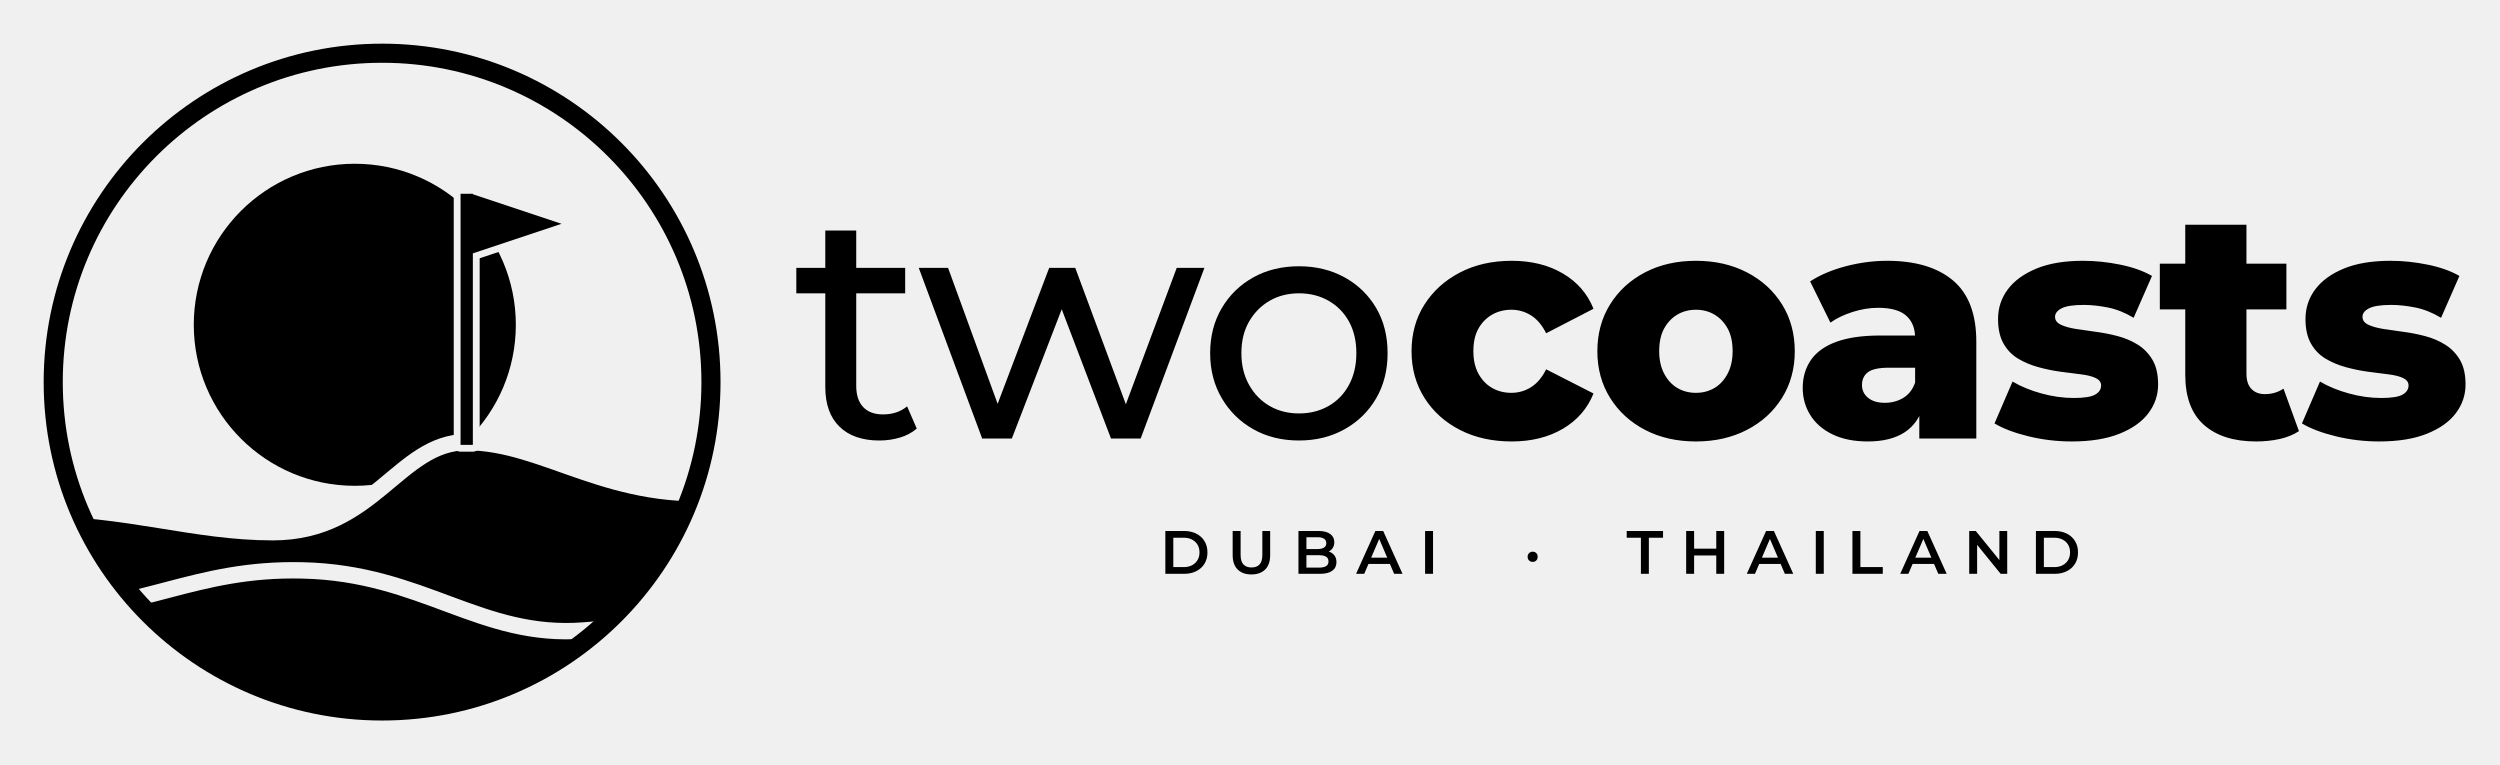
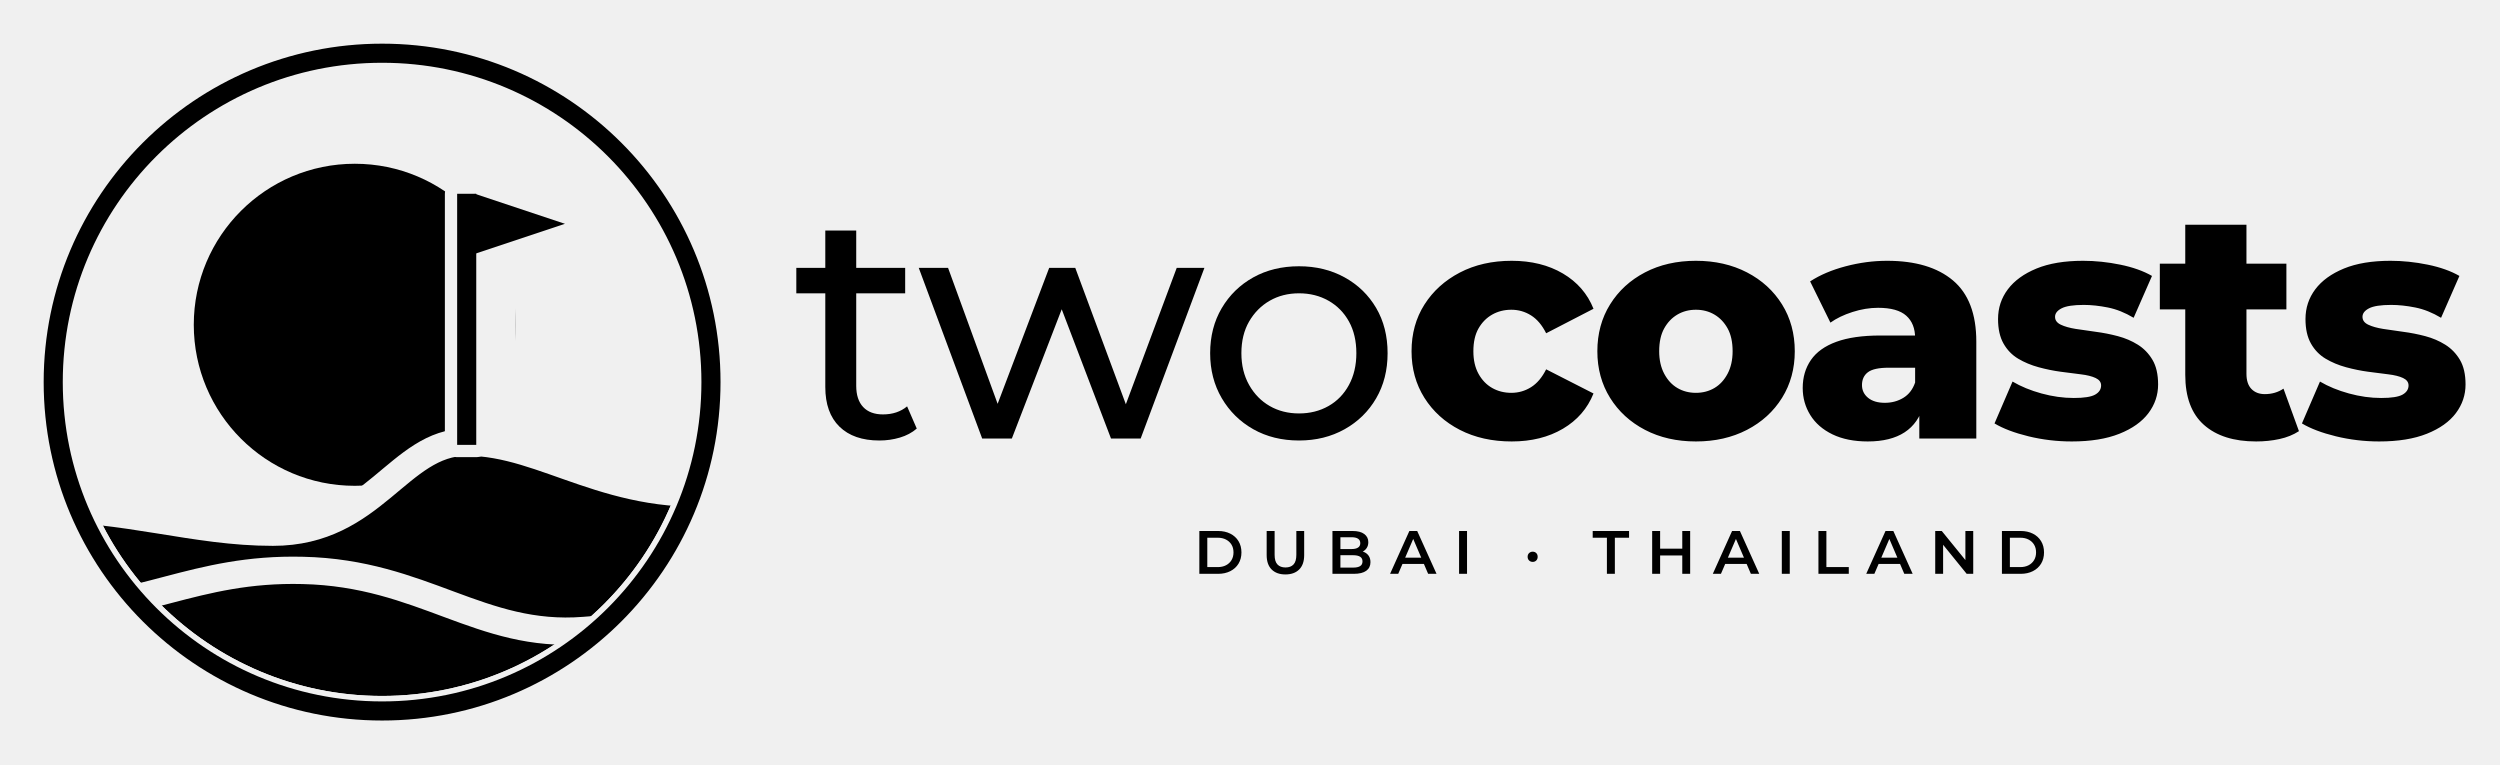
<svg xmlns="http://www.w3.org/2000/svg" viewBox="0 0 1832 560" width="1832" height="560" role="img" aria-labelledby="t">
  <g transform="translate(24 24)">
    <defs>
      <clipPath id="logo-mono-black-m-badge">
-         <circle cx="256" cy="256" r="244" />
+         <circle cx="256" cy="256" r="230" />
      </clipPath>
      <mask id="logo-mono-black-m-cut">
        <rect width="512" height="512" fill="#fff" />
-         <path d="M0 348 C70 348 118 366 176 366 C250 366 268 300 318 300 C376 300 424 346 512 336 V512 H0 Z" fill="none" stroke="#000" stroke-width="12" />
-         <path d="M0 424 C80 424 118 392 198 394 C286 396 328 444 404 438 C462 434 490 412 512 408 V512 H0 Z" fill="none" stroke="#000" stroke-width="12" />
-         <path d="M313.5 118 H322.5 V302 H313.5 Z" fill="#000" stroke="#000" stroke-width="10" stroke-linejoin="round" />
-         <path d="M321.5 118 L387.5 140 L321.5 162 Z" fill="#000" stroke="#000" stroke-width="10" stroke-linejoin="round" />
+         <rect x="318" y="118" width="36" height="182" fill="#000" />
+         <path d="M0 348 C70 348 118 366 176 366 C250 366 268 300 318 300 C376 300 424 346 512 336 V512 H0 Z" fill="none" stroke="#000" stroke-width="20" />
+         <path d="M0 424 C80 424 118 392 198 394 C286 396 328 444 404 438 C462 434 490 412 512 408 V512 H0 Z" fill="none" stroke="#000" stroke-width="20" />
+         <path d="M311 118 H325 V302 H311 Z" fill="#000" stroke="#000" stroke-width="18" stroke-linejoin="round" />
+         <path d="M324 118 L390 140 L324 162 Z" fill="#000" stroke="#000" stroke-width="18" stroke-linejoin="round" />
      </mask>
    </defs>
    <circle cx="256" cy="256" r="241" fill="none" stroke="#000000" stroke-width="14" />
    <g clip-path="url(#logo-mono-black-m-badge)" mask="url(#logo-mono-black-m-cut)" fill="#000000">
      <circle cx="236" cy="214" r="118" />
      <path d="M0 348 C70 348 118 366 176 366 C250 366 268 300 318 300 C376 300 424 346 512 336 V512 H0 Z" />
      <path d="M0 424 C80 424 118 392 198 394 C286 396 328 444 404 438 C462 434 490 412 512 408 V512 H0 Z" />
    </g>
-     <path d="M313.5 118 H322.5 V302 H313.5 Z" fill="#000000" />
-     <path d="M321.5 118 L387.5 140 L321.5 162 Z" fill="#000000" />
+     <path d="M311 118 H325 V302 H311 Z" fill="#000000" />
+     <path d="M324 118 L390 140 L324 162 Z" fill="#000000" />
  </g>
  <g transform="translate(580 137.3)">
    <path id="logo-mono-black-w-two" d="M64.43 185.50Q45.55 185.50 35.16 175.35Q24.78 165.20 24.78 146.32L24.78 31.62L47.44 31.62L47.44 145.38Q47.44 155.52 52.51 160.95Q57.58 166.38 67.02 166.38Q77.64 166.38 84.72 160.48L91.80 176.76Q86.61 181.25 79.41 183.37Q72.22 185.50 64.43 185.50ZM3.54 77.64L3.54 59.00L83.31 59.00L83.31 77.64ZM139.75 184.08L93.26 59.00L114.74 59.00L156.04 172.28L145.89 172.28L188.84 59.00L207.96 59.00L249.97 172.28L240.05 172.28L282.30 59.00L302.59 59.00L255.87 184.08L234.15 184.08L194.74 80.71L201.35 80.71L161.47 184.08ZM371.93 185.50Q353.05 185.50 338.42 177.24Q323.79 168.98 315.29 154.46Q306.80 139.95 306.80 121.54Q306.80 102.90 315.29 88.50Q323.79 74.10 338.42 65.96Q353.05 57.82 371.93 57.82Q390.58 57.82 405.33 65.96Q420.08 74.10 428.45 88.38Q436.83 102.66 436.83 121.54Q436.83 140.18 428.45 154.58Q420.08 168.98 405.33 177.24Q390.58 185.50 371.93 185.50ZM371.93 165.67Q383.97 165.67 393.53 160.24Q403.08 154.82 408.51 144.79Q413.94 134.76 413.94 121.54Q413.94 108.09 408.51 98.29Q403.08 88.50 393.53 83.07Q383.97 77.64 371.93 77.64Q359.90 77.64 350.46 83.07Q341.02 88.50 335.35 98.29Q329.69 108.09 329.69 121.54Q329.69 134.76 335.35 144.79Q341.02 154.82 350.46 160.24Q359.90 165.67 371.93 165.67Z" fill="#000000" />
    <path id="logo-mono-black-w-coasts" d="M527.77 186.20Q506.30 186.20 489.78 177.71Q473.26 169.21 463.82 154.23Q454.38 139.24 454.38 120.12Q454.38 100.77 463.82 85.90Q473.26 71.04 489.78 62.42Q506.30 53.81 527.77 53.81Q549.48 53.81 565.30 63.13Q581.11 72.45 587.72 88.97L553.02 106.91Q548.54 97.94 541.93 93.81Q535.32 89.68 527.54 89.68Q519.75 89.68 513.49 93.22Q507.24 96.76 503.46 103.37Q499.69 109.98 499.69 120.12Q499.69 129.80 503.46 136.64Q507.24 143.49 513.49 147.03Q519.75 150.57 527.54 150.57Q535.32 150.57 541.93 146.44Q548.54 142.31 553.02 133.34L587.72 151.04Q581.11 167.56 565.30 176.88Q549.48 186.20 527.77 186.20ZM662.76 186.20Q641.75 186.20 625.47 177.71Q609.18 169.21 599.86 154.23Q590.54 139.24 590.54 120.12Q590.54 100.77 599.86 85.79Q609.18 70.80 625.47 62.30Q641.75 53.81 662.76 53.81Q683.76 53.81 700.16 62.30Q716.56 70.80 725.89 85.79Q735.21 100.77 735.21 120.12Q735.21 139.24 725.89 154.23Q716.56 169.21 700.16 177.71Q683.76 186.20 662.76 186.20ZM662.76 150.57Q670.31 150.57 676.33 147.03Q682.34 143.49 686.00 136.53Q689.66 129.56 689.66 120.12Q689.66 109.98 686.00 103.37Q682.34 96.76 676.33 93.22Q670.31 89.68 662.76 89.68Q655.20 89.68 649.19 93.22Q643.17 96.76 639.51 103.37Q635.85 109.98 635.85 120.12Q635.85 129.56 639.51 136.53Q643.17 143.49 649.19 147.03Q655.20 150.57 662.76 150.57ZM826.47 184.08L826.47 160.24L823.40 154.34L823.40 110.45Q823.40 99.83 816.91 94.05Q810.42 88.26 796.26 88.26Q787.05 88.26 777.50 91.33Q767.94 94.40 761.33 99.12L746.46 68.91Q757.32 61.83 772.54 57.82Q787.76 53.81 802.87 53.81Q834.02 53.81 851.13 68.20Q868.24 82.60 868.24 113.04L868.24 184.08ZM788.71 186.20Q773.60 186.20 762.86 181.01Q752.13 175.82 746.58 166.85Q741.03 157.88 741.03 147.03Q741.03 135.23 747.05 126.50Q753.07 117.76 765.70 113.16Q778.32 108.56 797.91 108.56L828.12 108.56L828.12 132.16L804.05 132.16Q793.19 132.16 788.82 135.46Q784.46 138.77 784.46 144.90Q784.46 150.57 788.94 154.23Q793.43 157.88 801.21 157.88Q808.77 157.88 814.78 154.23Q820.80 150.57 823.40 143.02L829.53 159.54Q825.99 172.75 815.73 179.48Q805.46 186.20 788.71 186.20ZM938.22 186.20Q921.93 186.20 906.47 182.43Q891.02 178.65 881.58 172.99L894.79 142.31Q904.00 147.74 916.03 151.04Q928.07 154.34 939.63 154.34Q950.96 154.34 955.33 151.87Q959.69 149.39 959.69 145.14Q959.69 141.60 955.68 139.71Q951.67 137.82 944.82 137.00Q937.98 136.17 930.07 135.11Q922.17 134.05 913.91 131.81Q905.65 129.56 898.92 125.55Q892.20 121.54 888.18 114.46Q884.17 107.38 884.17 96.52Q884.17 84.25 891.37 74.69Q898.57 65.14 912.37 59.47Q926.18 53.81 946.48 53.81Q959.93 53.81 973.73 56.64Q987.54 59.47 996.98 64.90L983.53 95.58Q974.09 89.92 964.65 88.03Q955.21 86.14 946.95 86.14Q935.62 86.14 930.78 88.62Q925.94 91.10 925.94 94.87Q925.94 98.65 930.19 100.65Q934.44 102.66 941.05 103.72Q947.66 104.78 955.80 105.85Q963.94 106.91 971.96 109.03Q979.99 111.16 986.60 115.29Q993.20 119.42 997.33 126.38Q1001.46 133.34 1001.46 144.43Q1001.46 156.00 994.38 165.44Q987.30 174.88 973.14 180.54Q958.98 186.20 938.22 186.20ZM1073.28 186.20Q1048.74 186.20 1035.05 174.05Q1021.36 161.90 1021.36 137.35L1021.36 27.38L1066.20 27.38L1066.20 136.64Q1066.20 143.96 1069.86 147.74Q1073.52 151.51 1079.65 151.51Q1087.44 151.51 1093.34 147.50L1104.67 178.65Q1098.53 182.66 1090.39 184.43Q1082.25 186.20 1073.28 186.20ZM1002.72 89.44L1002.72 55.93L1095.47 55.93L1095.47 89.44ZM1163.50 186.20Q1147.22 186.20 1131.76 182.43Q1116.30 178.65 1106.86 172.99L1120.08 142.31Q1129.28 147.74 1141.32 151.04Q1153.35 154.34 1164.92 154.34Q1176.24 154.34 1180.61 151.87Q1184.98 149.39 1184.98 145.14Q1184.98 141.60 1180.96 139.71Q1176.95 137.82 1170.11 137.00Q1163.26 136.17 1155.36 135.11Q1147.45 134.05 1139.19 131.81Q1130.93 129.56 1124.21 125.55Q1117.48 121.54 1113.47 114.46Q1109.46 107.38 1109.46 96.52Q1109.46 84.25 1116.65 74.69Q1123.85 65.14 1137.66 59.47Q1151.46 53.81 1171.76 53.81Q1185.21 53.81 1199.02 56.64Q1212.82 59.47 1222.26 64.90L1208.81 95.58Q1199.37 89.92 1189.93 88.03Q1180.49 86.14 1172.23 86.14Q1160.90 86.14 1156.07 88.62Q1151.23 91.10 1151.23 94.87Q1151.23 98.65 1155.48 100.65Q1159.72 102.66 1166.33 103.72Q1172.94 104.78 1181.08 105.85Q1189.22 106.91 1197.25 109.03Q1205.27 111.16 1211.88 115.29Q1218.49 119.42 1222.62 126.38Q1226.75 133.34 1226.75 144.43Q1226.75 156.00 1219.67 165.44Q1212.59 174.88 1198.43 180.54Q1184.27 186.20 1163.50 186.20Z" fill="#000000" />
-     <path id="logo-mono-black-w-tagline" d="M273.97 283.20L273.97 251.81L287.74 251.81Q292.76 251.81 296.64 253.76Q300.52 255.71 302.67 259.26Q304.82 262.80 304.82 267.51Q304.82 272.21 302.67 275.76Q300.52 279.30 296.64 281.25Q292.76 283.20 287.74 283.20ZM279.80 278.27L287.38 278.27Q290.92 278.27 293.50 276.92Q296.08 275.58 297.53 273.16Q298.99 270.73 298.99 267.51Q298.99 264.19 297.53 261.81Q296.08 259.43 293.50 258.09Q290.92 256.74 287.38 256.74L279.80 256.74ZM337.02 283.65Q330.60 283.65 326.95 280.02Q323.29 276.38 323.29 269.48L323.29 251.81L329.12 251.81L329.12 269.30Q329.12 274.14 331.21 276.34Q333.29 278.54 337.11 278.54Q340.92 278.54 342.98 276.34Q345.04 274.14 345.04 269.30L345.04 251.81L350.78 251.81L350.78 269.48Q350.78 276.38 347.13 280.02Q343.47 283.65 337.02 283.65ZM371.51 283.20L371.51 251.81L386.26 251.81Q391.87 251.81 394.82 254.03Q397.78 256.25 397.78 259.97Q397.78 262.48 396.62 264.26Q395.45 266.03 393.50 266.99Q391.55 267.95 389.26 267.95L390.07 266.34Q392.72 266.34 394.82 267.30Q396.93 268.27 398.14 270.11Q399.35 271.95 399.35 274.68Q399.35 278.72 396.28 280.96Q393.21 283.20 387.16 283.20ZM377.34 278.63L386.80 278.63Q390.03 278.63 391.78 277.55Q393.52 276.47 393.52 274.10Q393.52 271.77 391.78 270.67Q390.03 269.57 386.80 269.57L376.89 269.57L376.89 265.04L385.59 265.04Q388.59 265.04 390.25 263.96Q391.91 262.89 391.91 260.74Q391.91 258.54 390.25 257.46Q388.59 256.39 385.59 256.39L377.34 256.39ZM413.74 283.20L427.86 251.81L433.60 251.81L447.77 283.20L441.63 283.20L429.52 254.91L431.85 254.91L419.70 283.20ZM420.24 275.94L421.85 271.36L438.76 271.36L440.33 275.94ZM464.30 283.20L464.30 251.81L470.13 251.81L470.13 283.20ZM543.17 274.46Q541.60 274.46 540.52 273.42Q539.44 272.39 539.44 270.73Q539.44 269.03 540.52 268.00Q541.60 266.97 543.17 266.97Q544.74 266.97 545.77 268.00Q546.80 269.03 546.80 270.73Q546.80 272.39 545.77 273.42Q544.74 274.46 543.17 274.46ZM622.45 283.20L622.45 256.74L612.05 256.74L612.05 251.81L638.68 251.81L638.68 256.74L628.28 256.74L628.28 283.20ZM677.68 283.20L677.68 251.81L683.47 251.81L683.47 283.20ZM655.62 283.20L655.62 251.81L661.45 251.81L661.45 283.20ZM661.00 269.75L661.00 264.77L678.13 264.77L678.13 269.75ZM700.06 283.20L714.19 251.81L719.93 251.81L734.10 283.20L727.95 283.20L715.85 254.91L718.18 254.91L706.03 283.20ZM706.56 275.94L708.18 271.36L725.08 271.36L726.65 275.94ZM750.62 283.20L750.62 251.81L756.45 251.81L756.45 283.20ZM777.46 283.20L777.46 251.81L783.29 251.81L783.29 278.27L799.70 278.27L799.70 283.20ZM812.48 283.20L826.61 251.81L832.35 251.81L846.52 283.20L840.38 283.20L828.27 254.91L830.60 254.91L818.45 283.20ZM818.99 275.94L820.60 271.36L837.51 271.36L839.08 275.94ZM863.04 283.20L863.04 251.81L867.84 251.81L887.53 276.03L885.15 276.03L885.15 251.81L890.89 251.81L890.89 283.20L886.09 283.20L866.45 258.99L868.83 258.99L868.83 283.20ZM911.92 283.20L911.92 251.81L925.69 251.81Q930.71 251.81 934.59 253.76Q938.47 255.71 940.62 259.26Q942.77 262.80 942.77 267.51Q942.77 272.21 940.62 275.76Q938.47 279.30 934.59 281.25Q930.71 283.20 925.69 283.20ZM917.75 278.27L925.33 278.27Q928.87 278.27 931.45 276.92Q934.03 275.58 935.49 273.16Q936.94 270.73 936.94 267.51Q936.94 264.19 935.49 261.81Q934.03 259.43 931.45 258.09Q928.87 256.74 925.33 256.74L917.75 256.74Z" fill="#000000" />
+     <path id="logo-mono-black-w-tagline" d="M298.88 283.20L298.88 251.81L312.65 251.81Q317.67 251.81 321.55 253.76Q325.43 255.71 327.58 259.26Q329.73 262.80 329.73 267.51Q329.73 272.21 327.58 275.76Q325.43 279.30 321.55 281.25Q317.67 283.20 312.65 283.20ZM304.71 278.27L312.29 278.27Q315.83 278.27 318.41 276.92Q320.99 275.58 322.45 273.16Q323.91 270.73 323.91 267.51Q323.91 264.19 322.45 261.81Q320.99 259.43 318.41 258.09Q315.83 256.74 312.29 256.74L304.71 256.74ZM361.93 283.65Q355.52 283.65 351.86 280.02Q348.21 276.38 348.21 269.48L348.21 251.81L354.04 251.81L354.04 269.30Q354.04 274.14 356.12 276.34Q358.21 278.54 362.02 278.54Q365.83 278.54 367.89 276.34Q369.96 274.14 369.96 269.30L369.96 251.81L375.70 251.81L375.70 269.48Q375.70 276.38 372.04 280.02Q368.39 283.65 361.93 283.65ZM396.42 283.20L396.42 251.81L411.17 251.81Q416.78 251.81 419.74 254.03Q422.70 256.25 422.70 259.97Q422.70 262.48 421.53 264.26Q420.37 266.03 418.42 266.99Q416.47 267.95 414.18 267.95L414.99 266.34Q417.63 266.34 419.74 267.30Q421.85 268.27 423.06 270.11Q424.27 271.95 424.27 274.68Q424.27 278.72 421.20 280.96Q418.12 283.20 412.07 283.20ZM402.25 278.63L411.71 278.63Q414.94 278.63 416.69 277.55Q418.44 276.47 418.44 274.10Q418.44 271.77 416.69 270.67Q414.94 269.57 411.71 269.57L401.80 269.57L401.80 265.04L410.50 265.04Q413.51 265.04 415.16 263.96Q416.82 262.89 416.82 260.74Q416.82 258.54 415.16 257.46Q413.51 256.39 410.50 256.39L402.25 256.39ZM438.65 283.20L452.78 251.81L458.52 251.81L472.69 283.20L466.54 283.20L454.44 254.91L456.77 254.91L444.62 283.20ZM445.15 275.94L446.77 271.36L463.67 271.36L465.24 275.94ZM489.21 283.20L489.21 251.81L495.04 251.81L495.04 283.20ZM543.17 274.46Q541.60 274.46 540.52 273.42Q539.44 272.39 539.44 270.73Q539.44 269.03 540.52 268.00Q541.60 266.97 543.17 266.97Q544.74 266.97 545.77 268.00Q546.80 269.03 546.80 270.73Q546.80 272.39 545.77 273.42Q544.74 274.46 543.17 274.46ZM597.54 283.20L597.54 256.74L587.13 256.74L587.13 251.81L613.77 251.81L613.77 256.74L603.37 256.74L603.37 283.20ZM652.77 283.20L652.77 251.81L658.55 251.81L658.55 283.20ZM630.71 283.20L630.71 251.81L636.54 251.81L636.54 283.20ZM636.09 269.75L636.09 264.77L653.22 264.77L653.22 269.75ZM675.15 283.20L689.27 251.81L695.01 251.81L709.18 283.20L703.04 283.20L690.93 254.91L693.26 254.91L681.11 283.20ZM681.65 275.94L683.26 271.36L700.17 271.36L701.74 275.94ZM725.71 283.20L725.71 251.81L731.54 251.81L731.54 283.20ZM752.55 283.20L752.55 251.81L758.38 251.81L758.38 278.27L774.79 278.27L774.79 283.20ZM787.57 283.20L801.70 251.81L807.44 251.81L821.60 283.20L815.46 283.20L803.35 254.91L805.69 254.91L793.53 283.20ZM794.07 275.94L795.69 271.36L812.59 271.36L814.16 275.94ZM838.13 283.20L838.13 251.81L842.93 251.81L862.61 276.03L860.24 276.03L860.24 251.81L865.98 251.81L865.98 283.20L861.18 283.20L841.54 258.99L843.91 258.99L843.91 283.20ZM887.01 283.20L887.01 251.81L900.78 251.81Q905.80 251.81 909.68 253.76Q913.55 255.71 915.71 259.26Q917.86 262.80 917.86 267.51Q917.86 272.21 915.71 275.76Q913.55 279.30 909.68 281.25Q905.80 283.20 900.78 283.20ZM892.84 278.27L900.42 278.27Q903.96 278.27 906.54 276.92Q909.12 275.58 910.57 273.16Q912.03 270.73 912.03 267.51Q912.03 264.19 910.57 261.81Q909.12 259.43 906.54 258.09Q903.96 256.74 900.42 256.74L892.84 256.74Z" fill="#000000" />
  </g>
</svg>
